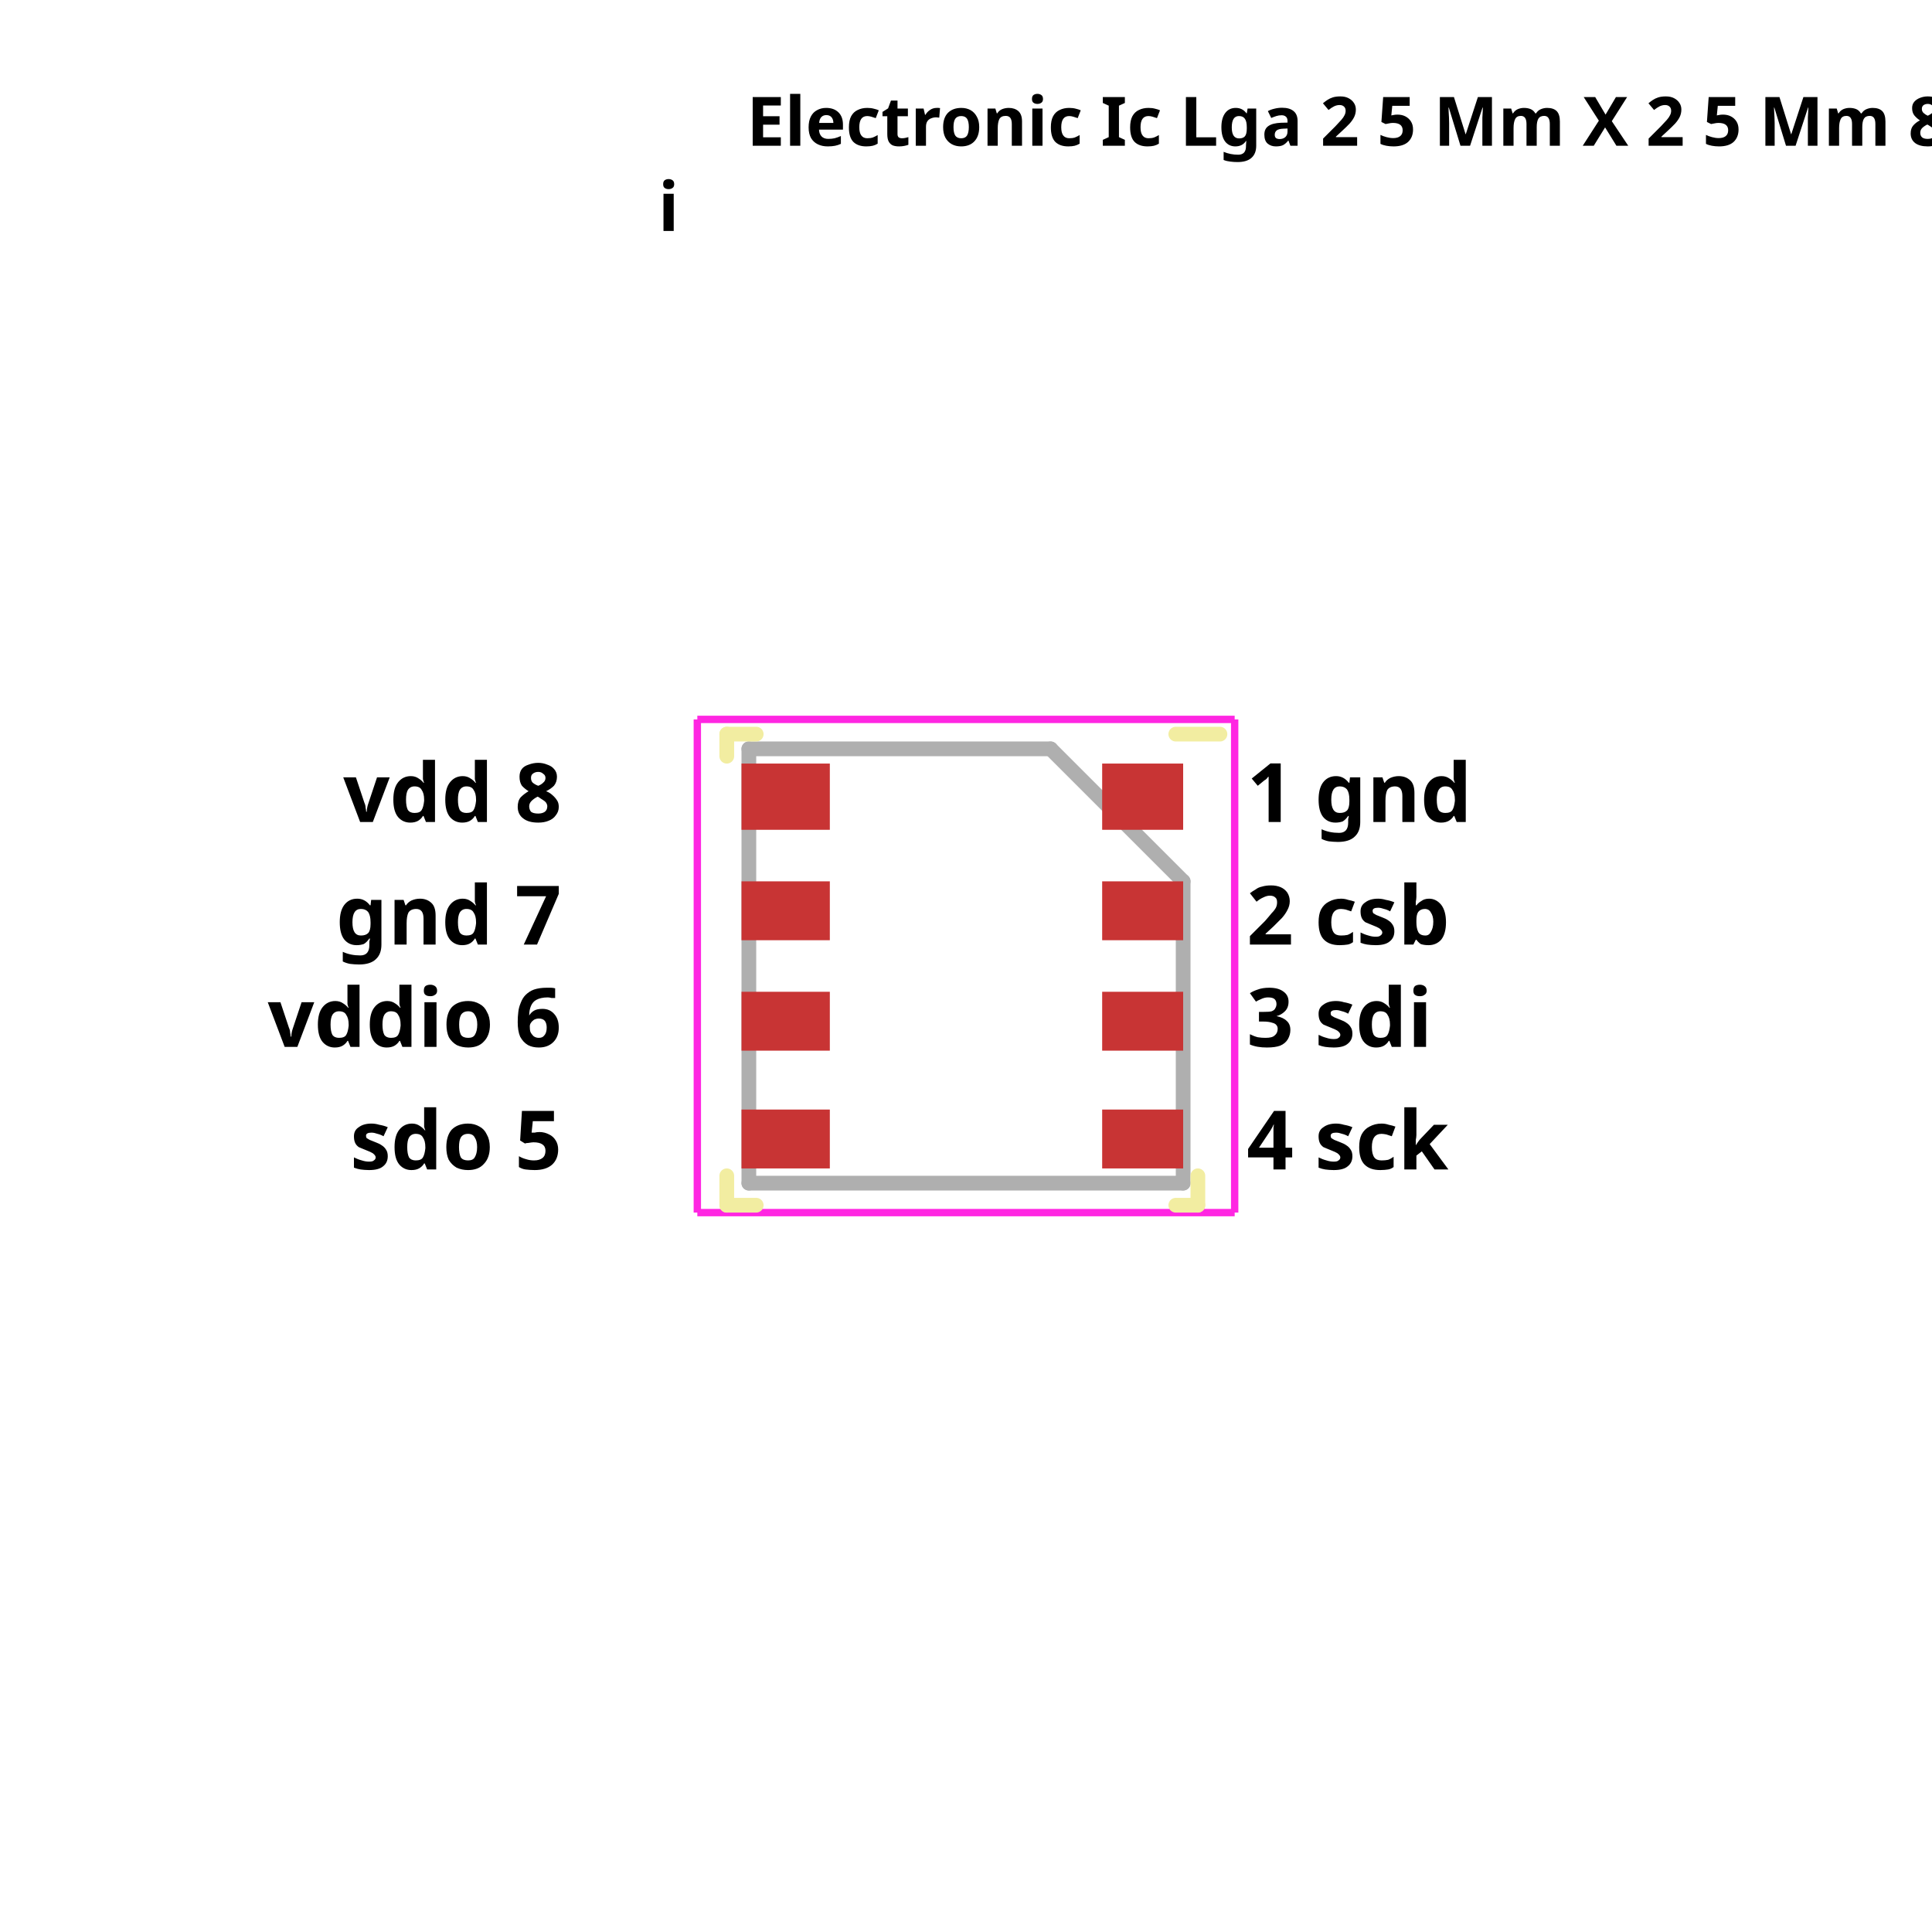
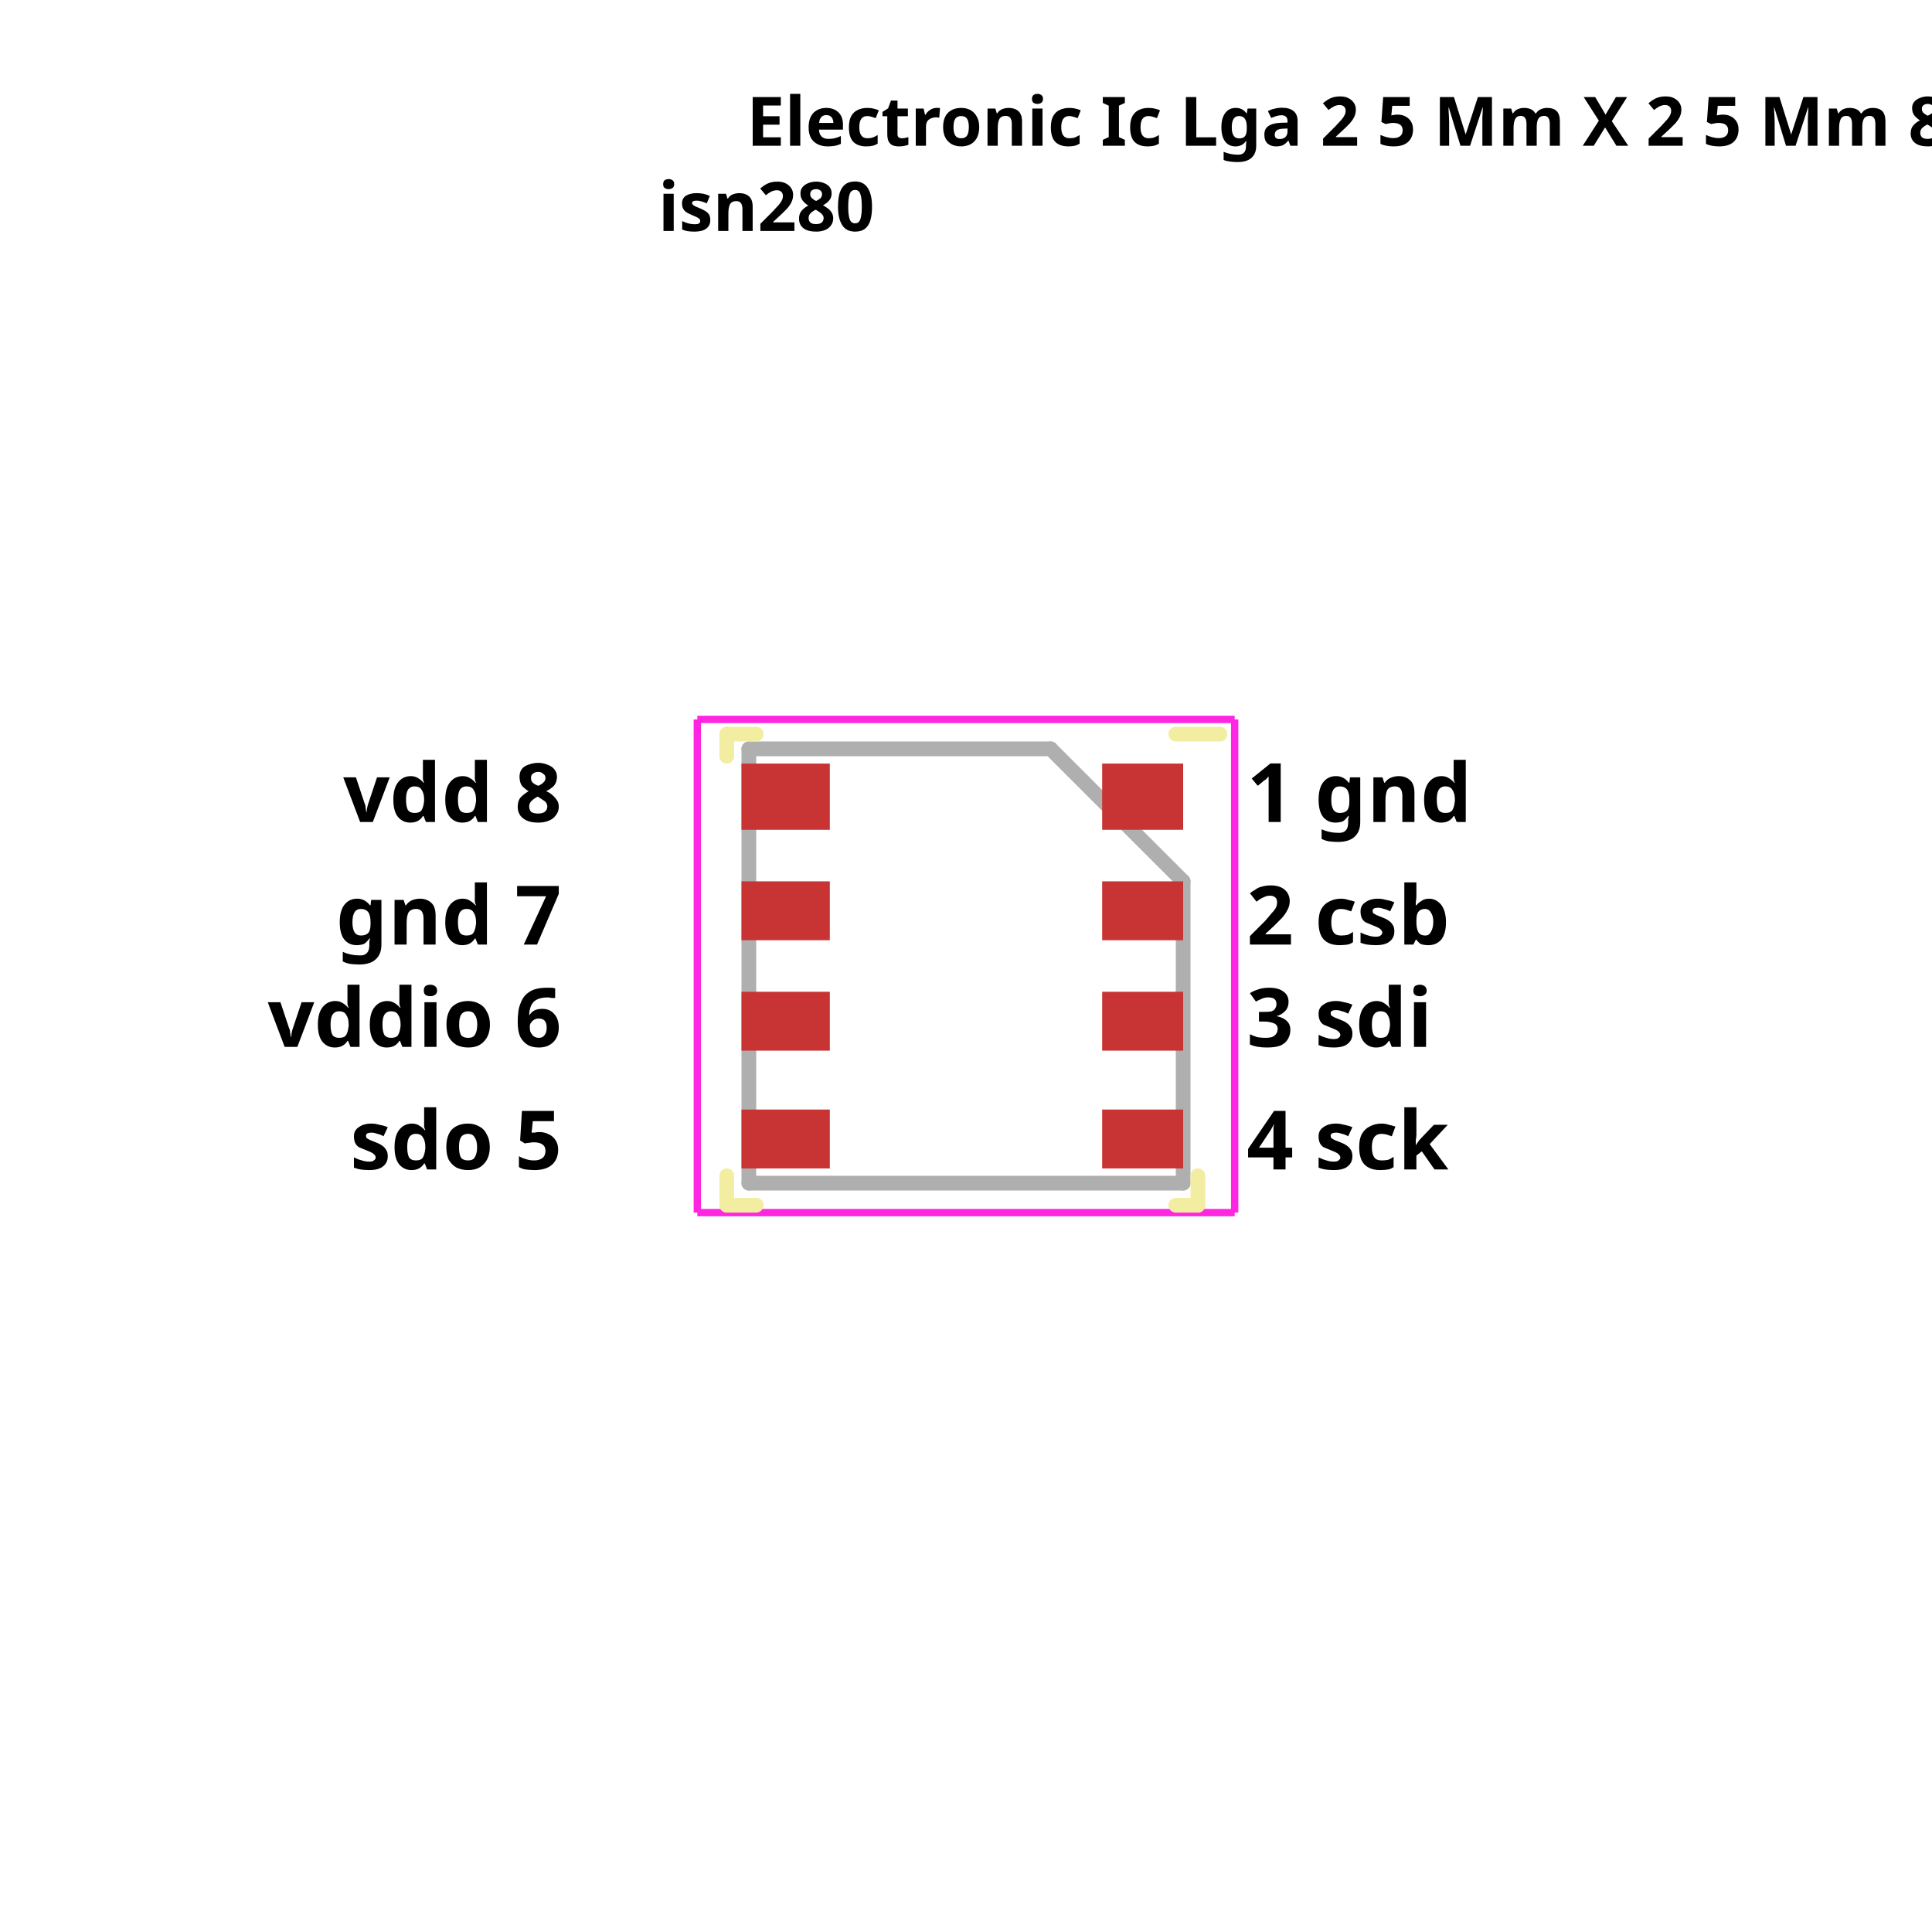
<svg xmlns="http://www.w3.org/2000/svg" width="50mm" height="50mm" viewBox="0 0 50 50" version="1.1" id="svg1">
  <defs id="defs1">
    <rect x="9.78" y="8.194" width="169.425" height="54.713" id="rect6" />
    <rect x="14.537" y="10.308" width="153.566" height="51.541" id="rect1" />
  </defs>
  <g id="layer1">
    <text xml:space="preserve" style="font-weight:bold;font-size:2.117px;line-height:1.25;font-family:sans-serif;-inkscape-font-specification:'sans-serif Bold';letter-spacing:0px;word-spacing:0px;stroke-width:0.265" x="32.271" y="21.272" id="text2">
      <tspan id="tspan2" x="32.271" y="21.272" style="font-size:2.117px;stroke-width:0.265">1 gnd</tspan>
    </text>
    <text xml:space="preserve" transform="scale(0.2645833)" id="text1" style="font-weight:bold;font-size:2.667px;line-height:1.25;font-family:sans-serif;-inkscape-font-specification:'sans-serif Bold';letter-spacing:0px;word-spacing:0px;white-space:pre;shape-inside:url(#rect1);display:inline" />
    <text xml:space="preserve" transform="scale(0.2645833)" id="text6" style="font-weight:bold;font-size:6.667px;line-height:1.25;font-family:sans-serif;-inkscape-font-specification:'sans-serif Bold';text-align:center;letter-spacing:0px;word-spacing:0px;white-space:pre;shape-inside:url(#rect6);display:inline" x="43.867" y="0">
      <tspan x="73.032" y="14.259" id="tspan7026">Electronic Ic Lga 2 5 Mm X 2 5 Mm 8 Pin Sensor Pressure Temperature Bosch Bme280
</tspan>
-       <tspan x="64.382" y="22.593" id="tspan7028">i</tspan>
+       <tspan x="64.382" y="22.593" id="tspan7028">isn280</tspan>
    </text>
    <g id="g379" transform="matrix(0,1.190625,-1.190625,0,497.3448,-643.1788)">
      <path d="m 565.92,392 v 9.44" style="fill:none;stroke:#afafaf;stroke-width:0.32;stroke-linecap:round;stroke-linejoin:round;stroke-miterlimit:10;stroke-dasharray:none;stroke-opacity:1" id="path381" />
    </g>
    <g id="g383" transform="matrix(0,1.190625,-1.190625,0,497.3448,-643.1788)">
      <path d="m 559.36,392 h 6.56" style="fill:none;stroke:#afafaf;stroke-width:0.32;stroke-linecap:round;stroke-linejoin:round;stroke-miterlimit:10;stroke-dasharray:none;stroke-opacity:1" id="path385" />
    </g>
    <g id="g387" transform="matrix(0,1.190625,-1.190625,0,497.3448,-643.1788)">
      <path d="m 565.92,401.44 h -9.44" style="fill:none;stroke:#afafaf;stroke-width:0.32;stroke-linecap:round;stroke-linejoin:round;stroke-miterlimit:10;stroke-dasharray:none;stroke-opacity:1" id="path389" />
    </g>
    <g id="g391" transform="matrix(0,1.190625,-1.190625,0,497.3448,-643.1788)">
      <path d="m 556.48,394.88 2.88,-2.88" style="fill:none;stroke:#afafaf;stroke-width:0.32;stroke-linecap:round;stroke-linejoin:round;stroke-miterlimit:10;stroke-dasharray:none;stroke-opacity:1" id="path393" />
    </g>
    <g id="g395" transform="matrix(0,1.190625,-1.190625,0,497.3448,-643.1788)">
      <path d="m 556.48,401.44 v -6.56" style="fill:none;stroke:#afafaf;stroke-width:0.32;stroke-linecap:round;stroke-linejoin:round;stroke-miterlimit:10;stroke-dasharray:none;stroke-opacity:1" id="path397" />
    </g>
    <g id="g699" transform="matrix(0,1.190625,-1.190625,0,497.3448,-643.1788)">
      <path d="M 566.56,402.56 H 555.84" style="fill:none;stroke:#ff26e2;stroke-width:0.16;stroke-linecap:butt;stroke-linejoin:miter;stroke-miterlimit:10;stroke-dasharray:none;stroke-opacity:1" id="path701" />
    </g>
    <g id="g703" transform="matrix(0,1.190625,-1.190625,0,497.3448,-643.1788)">
      <path d="M 555.84,402.56 V 390.88" style="fill:none;stroke:#ff26e2;stroke-width:0.16;stroke-linecap:butt;stroke-linejoin:miter;stroke-miterlimit:10;stroke-dasharray:none;stroke-opacity:1" id="path705" />
    </g>
    <g id="g707" transform="matrix(0,1.190625,-1.190625,0,497.3448,-643.1788)">
      <path d="m 566.56,390.88 v 11.68" style="fill:none;stroke:#ff26e2;stroke-width:0.16;stroke-linecap:butt;stroke-linejoin:miter;stroke-miterlimit:10;stroke-dasharray:none;stroke-opacity:1" id="path709" />
    </g>
    <g id="g711" transform="matrix(0,1.190625,-1.190625,0,497.3448,-643.1788)">
      <path d="M 555.84,390.88 H 566.56" style="fill:none;stroke:#ff26e2;stroke-width:0.16;stroke-linecap:butt;stroke-linejoin:miter;stroke-miterlimit:10;stroke-dasharray:none;stroke-opacity:1" id="path713" />
    </g>
    <path d="m 30.62,19.761 v 1.714 h -2.096 v -1.714 z m 0,3.048 v 1.524 h -2.096 v -1.524 z m 0,2.858 v 1.524 h -2.096 v -1.524 z m 0,3.048 v 1.524 h -2.096 v -1.524 z m -9.144,0 v 1.524 h -2.286 v -1.524 z m 0,-3.048 v 1.524 h -2.286 v -1.524 z m 0,-2.858 v 1.524 h -2.286 v -1.524 z m 0,-3.048 v 1.714 h -2.286 v -1.714 z" style="fill:#c83434;fill-opacity:1;fill-rule:evenodd;stroke:none;stroke-width:1.191" id="path717" />
    <g id="g719" transform="matrix(0,1.190625,-1.190625,0,497.3448,-643.1788)">
      <path d="M 566.4,391.68 V 392.16" style="fill:none;stroke:#f2eda1;stroke-width:0.32;stroke-linecap:round;stroke-linejoin:round;stroke-miterlimit:10;stroke-dasharray:none;stroke-opacity:1" id="path721" />
    </g>
    <g id="g723" transform="matrix(0,1.190625,-1.190625,0,497.3448,-643.1788)">
      <path d="M 566.4,401.92 V 401.28" style="fill:none;stroke:#f2eda1;stroke-width:0.32;stroke-linecap:round;stroke-linejoin:round;stroke-miterlimit:10;stroke-dasharray:none;stroke-opacity:1" id="path725" />
    </g>
    <g id="g727" transform="matrix(0,1.190625,-1.190625,0,497.3448,-643.1788)">
      <path d="m 556.16,392.16 v -0.96" style="fill:none;stroke:#f2eda1;stroke-width:0.32;stroke-linecap:round;stroke-linejoin:round;stroke-miterlimit:10;stroke-dasharray:none;stroke-opacity:1" id="path729" />
    </g>
    <g id="g731" transform="matrix(0,1.190625,-1.190625,0,497.3448,-643.1788)">
      <path d="m 566.4,401.92 h -0.64" style="fill:none;stroke:#f2eda1;stroke-width:0.32;stroke-linecap:round;stroke-linejoin:round;stroke-miterlimit:10;stroke-dasharray:none;stroke-opacity:1" id="path733" />
    </g>
    <g id="g735" transform="matrix(0,1.190625,-1.190625,0,497.3448,-643.1788)">
      <path d="M 556.16,401.92 V 401.28" style="fill:none;stroke:#f2eda1;stroke-width:0.32;stroke-linecap:round;stroke-linejoin:round;stroke-miterlimit:10;stroke-dasharray:none;stroke-opacity:1" id="path737" />
    </g>
    <g id="g739" transform="matrix(0,1.190625,-1.190625,0,497.3448,-643.1788)">
      <path d="m 565.76,391.68 h 0.64" style="fill:none;stroke:#f2eda1;stroke-width:0.32;stroke-linecap:round;stroke-linejoin:round;stroke-miterlimit:10;stroke-dasharray:none;stroke-opacity:1" id="path741" />
    </g>
    <g id="g743" transform="matrix(0,1.190625,-1.190625,0,497.3448,-643.1788)">
      <path d="m 556.16,401.92 h 0.48" style="fill:none;stroke:#f2eda1;stroke-width:0.32;stroke-linecap:round;stroke-linejoin:round;stroke-miterlimit:10;stroke-dasharray:none;stroke-opacity:1" id="path745" />
    </g>
    <text xml:space="preserve" style="font-weight:bold;font-size:2.117px;line-height:1.25;font-family:sans-serif;-inkscape-font-specification:'sans-serif Bold';letter-spacing:0px;word-spacing:0px;stroke-width:0.265" x="32.271" y="24.447" id="text6941">
      <tspan id="tspan6939" x="32.271" y="24.447" style="font-size:2.117px;stroke-width:0.265">2 csb</tspan>
    </text>
    <text xml:space="preserve" style="font-weight:bold;font-size:2.117px;line-height:1.25;font-family:sans-serif;-inkscape-font-specification:'sans-serif Bold';letter-spacing:0px;word-spacing:0px;stroke-width:0.265" x="32.271" y="27.093" id="text6945">
      <tspan id="tspan6943" x="32.271" y="27.093" style="font-size:2.117px;stroke-width:0.265">3 sdi</tspan>
    </text>
    <text xml:space="preserve" style="font-weight:bold;font-size:2.117px;line-height:1.25;font-family:sans-serif;-inkscape-font-specification:'sans-serif Bold';letter-spacing:0px;word-spacing:0px;stroke-width:0.265" x="32.271" y="30.268" id="text6949">
      <tspan id="tspan6947" x="32.271" y="30.268" style="font-size:2.117px;stroke-width:0.265">4 sck</tspan>
    </text>
    <text xml:space="preserve" style="font-weight:bold;font-size:2.117px;line-height:1.25;font-family:sans-serif;-inkscape-font-specification:'sans-serif Bold';text-align:end;letter-spacing:0px;word-spacing:0px;text-anchor:end;stroke-width:0.265" x="17.285" y="21.272" id="text6953">
      <tspan id="tspan6951" x="17.285" y="21.272" style="font-size:2.117px;text-align:end;text-anchor:end;stroke-width:0.265">vdd 8</tspan>
    </text>
    <text xml:space="preserve" style="font-weight:bold;font-size:2.117px;line-height:1.25;font-family:sans-serif;-inkscape-font-specification:'sans-serif Bold';text-align:end;letter-spacing:0px;word-spacing:0px;text-anchor:end;stroke-width:0.265" x="17.285" y="24.447" id="text6957">
      <tspan id="tspan6955" x="17.285" y="24.447" style="font-size:2.117px;text-align:end;text-anchor:end;stroke-width:0.265">gnd 7</tspan>
    </text>
    <text xml:space="preserve" style="font-weight:bold;font-size:2.117px;line-height:1.25;font-family:sans-serif;-inkscape-font-specification:'sans-serif Bold';text-align:end;letter-spacing:0px;word-spacing:0px;text-anchor:end;stroke-width:0.265" x="17.285" y="27.093" id="text6961">
      <tspan id="tspan6959" x="17.285" y="27.093" style="font-size:2.117px;text-align:end;text-anchor:end;stroke-width:0.265">vddio 6</tspan>
    </text>
    <text xml:space="preserve" style="font-weight:bold;font-size:2.117px;line-height:1.25;font-family:sans-serif;-inkscape-font-specification:'sans-serif Bold';text-align:end;letter-spacing:0px;word-spacing:0px;text-anchor:end;stroke-width:0.265" x="17.285" y="30.268" id="text6965">
      <tspan id="tspan6963" x="17.285" y="30.268" style="font-size:2.117px;text-align:end;text-anchor:end;stroke-width:0.265">sdo 5</tspan>
    </text>
  </g>
</svg>
